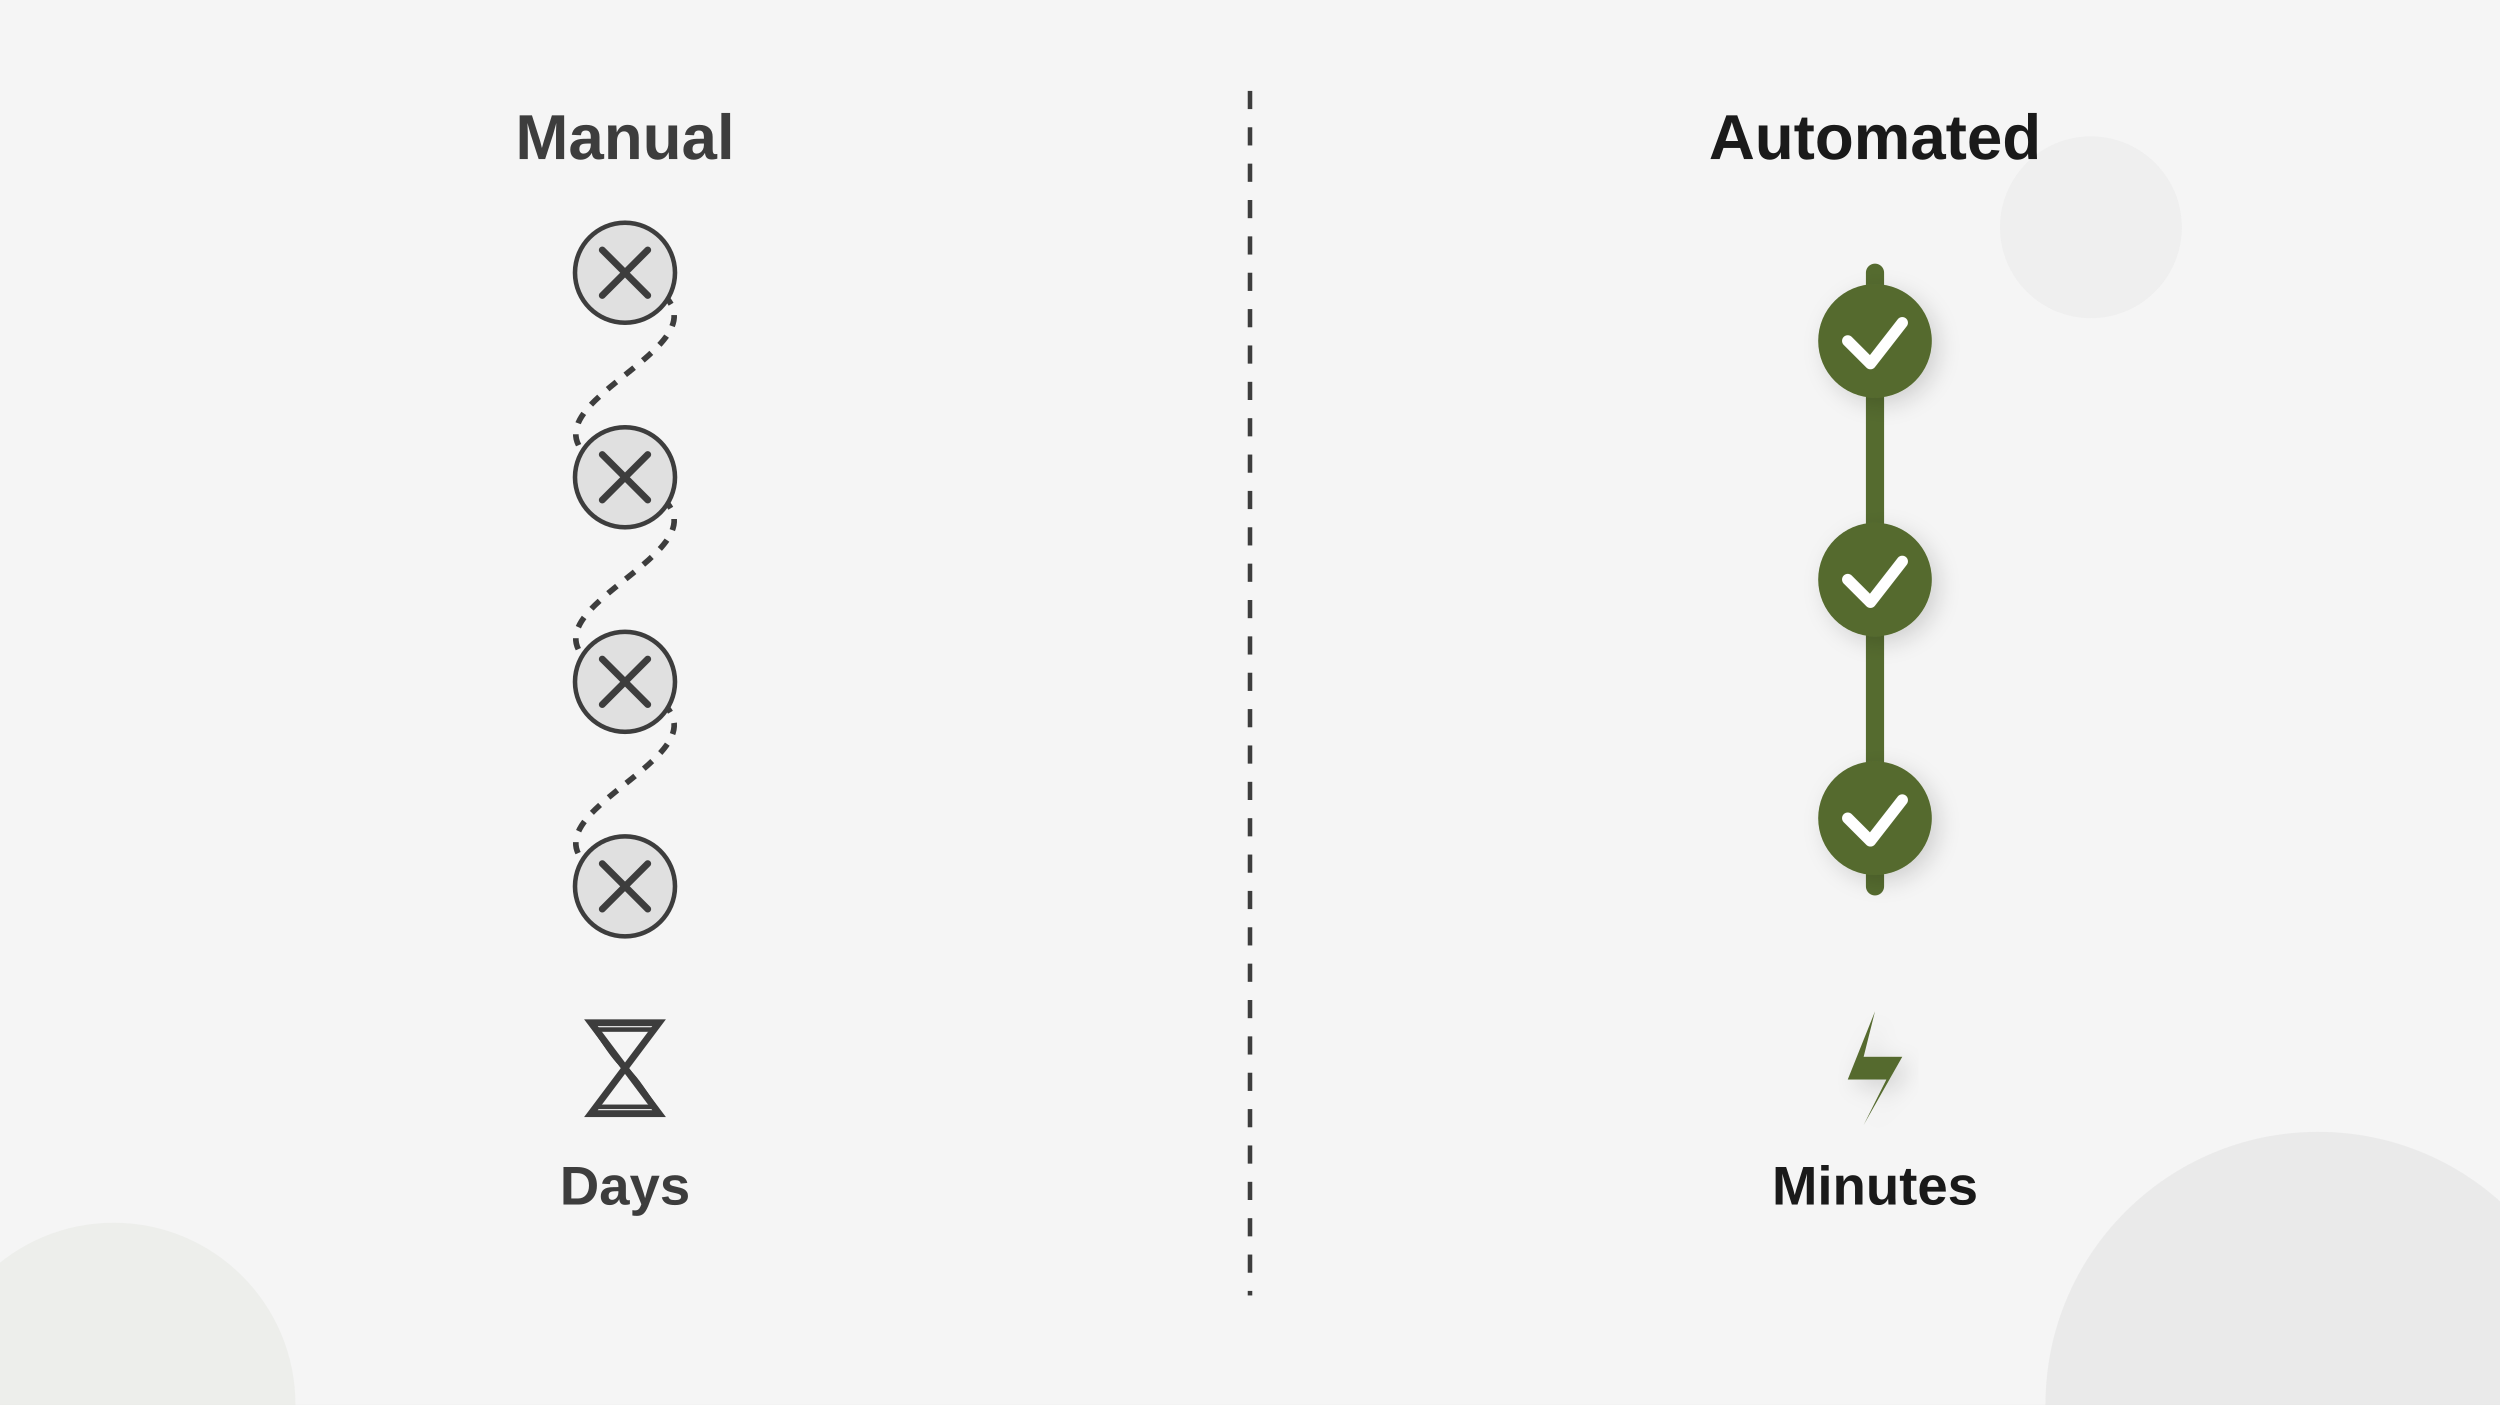
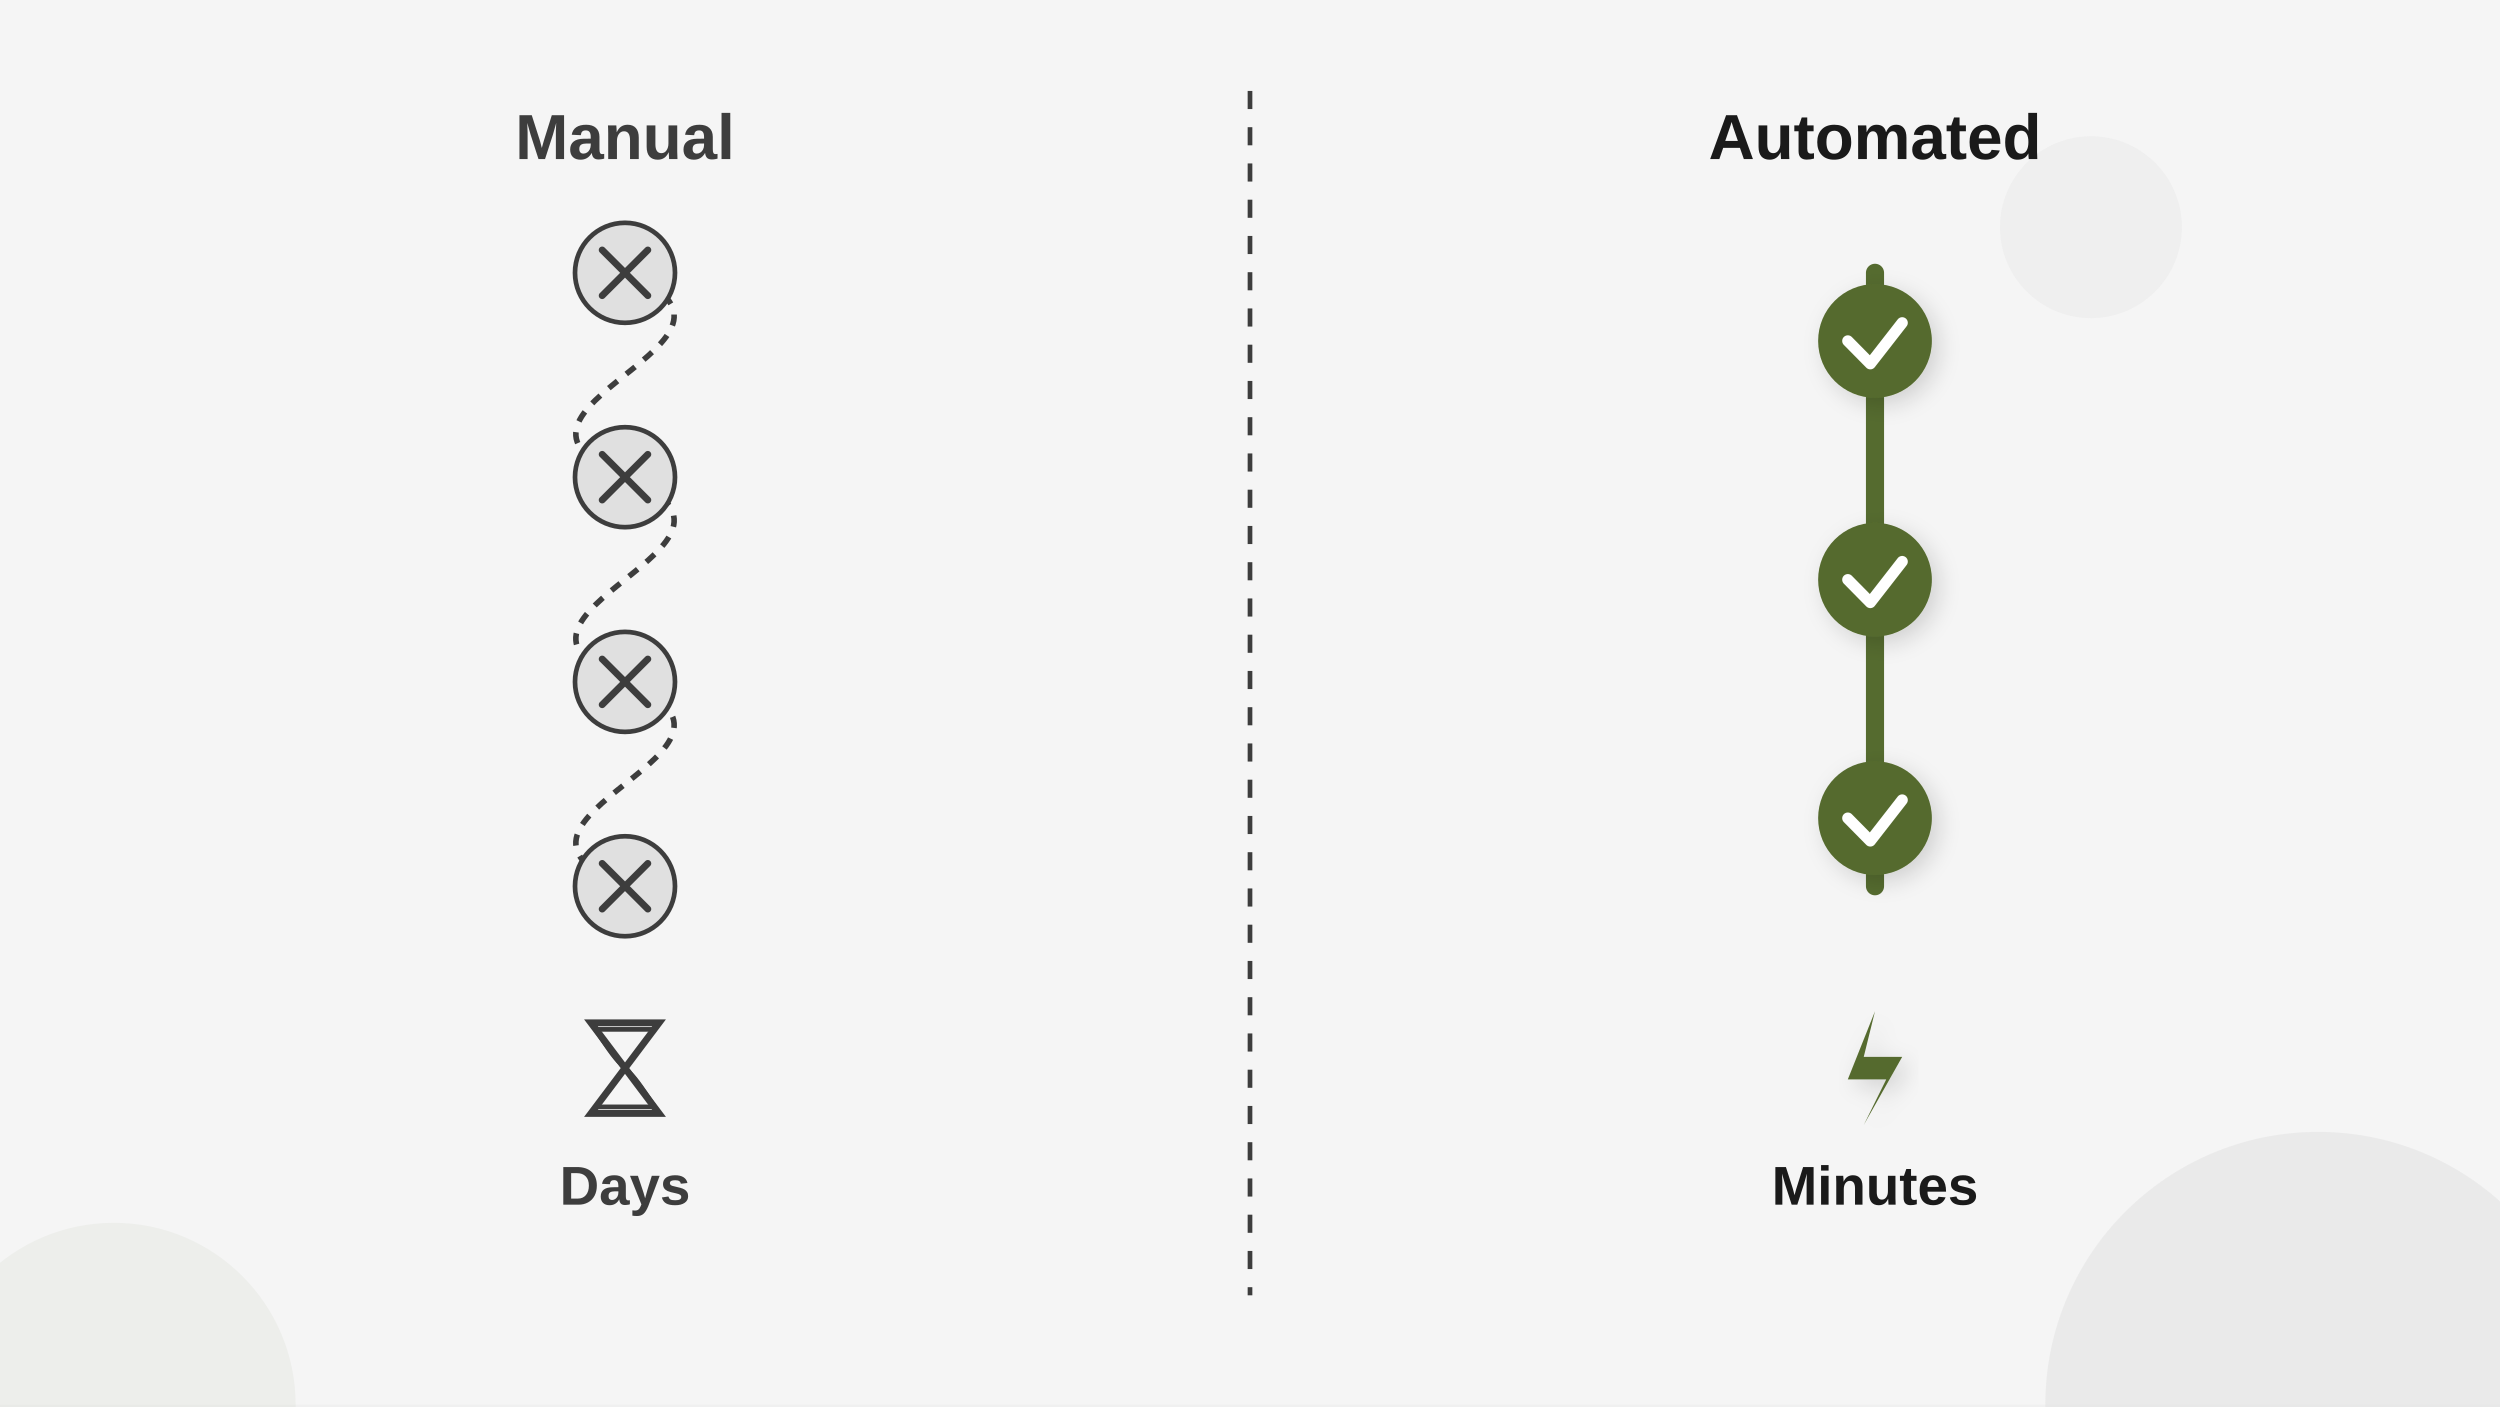
- <svg xmlns="http://www.w3.org/2000/svg" width="1100" height="618" viewBox="0 0 1100 618">
+ <svg xmlns="http://www.w3.org/2000/svg" width="800" height="450" viewBox="0 0 800 450">
  <defs>
    <filter id="drop-shadow" x="-0.3" y="-0.3" width="1.6" height="1.6">
-       <feGaussianBlur in="SourceAlpha" stdDeviation="5" result="blur" />
-       <feOffset in="blur" dx="3" dy="3" result="offsetBlur" />
+       <feGaussianBlur in="SourceAlpha" stdDeviation="3.6" result="blur" />
+       <feOffset in="blur" dx="2.2" dy="2.2" result="offsetBlur" />
      <feFlood flood-color="#000" flood-opacity="0.15" result="offsetColor" />
      <feComposite in="offsetColor" in2="offsetBlur" operator="in" result="offsetBlur" />
      <feMerge>
        <feMergeNode in="offsetBlur" />
        <feMergeNode in="SourceGraphic" />
      </feMerge>
    </filter>
  </defs>
-   <rect width="1100" height="618" fill="#f5f5f5" />
-   <circle cx="50" cy="618" r="80" fill="#556b2f" opacity="0.05" />
-   <circle cx="1020" cy="618" r="120" fill="#e0e0e0" opacity="0.5" />
-   <circle cx="920" cy="100" r="40" fill="#e0e0e0" opacity="0.3" />
-   <line x1="550" y1="40" x2="550" y2="570" stroke="#3d3d3d" stroke-width="2" stroke-dasharray="8, 8" />
-   <text x="275" y="70" font-family="Arial, sans-serif" font-size="28" font-weight="bold" fill="#3d3d3d" text-anchor="middle">Manual</text>
-   <text x="825" y="70" font-family="Arial, sans-serif" font-size="28" font-weight="bold" fill="#1a1a1a" text-anchor="middle">Automated</text>
+   <rect width="800" height="449.5" fill="#f5f5f5" />
+   <circle cx="36.4" cy="449.5" r="58.2" fill="#556b2f" opacity="0.05" />
+   <circle cx="741.8" cy="449.5" r="87.3" fill="#e0e0e0" opacity="0.5" />
+   <circle cx="669.1" cy="72.7" r="29.1" fill="#e0e0e0" opacity="0.3" />
+   <line x1="400" y1="29.1" x2="400" y2="414.5" stroke="#3d3d3d" stroke-width="1.5" stroke-dasharray="5.8, 5.8" />
+   <text x="200" y="50.9" font-family="Arial, sans-serif" font-size="20.4" font-weight="bold" fill="#3d3d3d" text-anchor="middle">Manual</text>
+   <text x="600" y="50.9" font-family="Arial, sans-serif" font-size="20.4" font-weight="bold" fill="#1a1a1a" text-anchor="middle">Automated</text>
  <g id="manual-flow">
-     <path d="M 275 120 C 350 150, 200 180, 275 210 C 350 240, 200 270, 275 300 C 350 330, 200 360, 275 390" stroke="#3d3d3d" stroke-width="2.5" stroke-dasharray="5,5" fill="none" />
-     <g class="node-error" transform="translate(275, 120)">
-       <circle r="22" fill="#e0e0e0" stroke="#3d3d3d" stroke-width="2" />
-       <path d="M -10 -10 L 10 10 M 10 -10 L -10 10" stroke="#3d3d3d" stroke-width="3" stroke-linecap="round" />
+     <path d="M200 87.3 C254.5 109.1 145.5 130.9 200 152.7 C254.5 174.5 145.5 196.4 200 218.2 C254.5 240 145.5 261.8 200 283.6" stroke="#3d3d3d" stroke-width="1.8" stroke-dasharray="3.6,3.6" fill="none" />
+     <g class="node-error" transform="translate(200, 87.3)">
+       <circle r="16" fill="#e0e0e0" stroke="#3d3d3d" stroke-width="1.5" />
+       <path d="M-7.3-7.3 L7.3 7.3 M7.3-7.3 L-7.3 7.3" stroke="#3d3d3d" stroke-width="2.2" stroke-linecap="round" />
    </g>
-     <g class="node-error" transform="translate(275, 210)">
-       <circle r="22" fill="#e0e0e0" stroke="#3d3d3d" stroke-width="2" />
-       <path d="M -10 -10 L 10 10 M 10 -10 L -10 10" stroke="#3d3d3d" stroke-width="3" stroke-linecap="round" />
+     <g class="node-error" transform="translate(200, 152.7)">
+       <circle r="16" fill="#e0e0e0" stroke="#3d3d3d" stroke-width="1.5" />
+       <path d="M-7.3-7.3 L7.3 7.3 M7.3-7.3 L-7.3 7.3" stroke="#3d3d3d" stroke-width="2.2" stroke-linecap="round" />
    </g>
-     <g class="node-error" transform="translate(275, 300)">
-       <circle r="22" fill="#e0e0e0" stroke="#3d3d3d" stroke-width="2" />
-       <path d="M -10 -10 L 10 10 M 10 -10 L -10 10" stroke="#3d3d3d" stroke-width="3" stroke-linecap="round" />
+     <g class="node-error" transform="translate(200, 218.2)">
+       <circle r="16" fill="#e0e0e0" stroke="#3d3d3d" stroke-width="1.5" />
+       <path d="M-7.3-7.3 L7.3 7.3 M7.3-7.3 L-7.3 7.3" stroke="#3d3d3d" stroke-width="2.2" stroke-linecap="round" />
    </g>
-     <g class="node-error" transform="translate(275, 390)">
-       <circle r="22" fill="#e0e0e0" stroke="#3d3d3d" stroke-width="2" />
-       <path d="M -10 -10 L 10 10 M 10 -10 L -10 10" stroke="#3d3d3d" stroke-width="3" stroke-linecap="round" />
+     <g class="node-error" transform="translate(200, 283.6)">
+       <circle r="16" fill="#e0e0e0" stroke="#3d3d3d" stroke-width="1.5" />
+       <path d="M-7.3-7.3 L7.3 7.3 M7.3-7.3 L-7.3 7.3" stroke="#3d3d3d" stroke-width="2.2" stroke-linecap="round" />
    </g>
-     <g transform="translate(275, 470)">
-       <path d="M -15 -20 L 15 -20 L -15 20 L 15 20 Z" fill="none" stroke="#3d3d3d" stroke-width="3" />
-       <path d="M -15 -20 C -5 -5, -5 -5, 0 0 C 5 5, 5 5, 15 20" stroke="#3d3d3d" stroke-width="2" fill="none" />
-       <path d="M -12 -17 H 12" stroke="#3d3d3d" stroke-width="2" />
-       <path d="M -12 17 H 12" stroke="#3d3d3d" stroke-width="2" />
+     <g transform="translate(200, 341.8)">
+       <path d="M-10.9-14.5 L10.9-14.5 L-10.9 14.5 L10.9 14.5 Z" fill="none" stroke="#3d3d3d" stroke-width="2.2" />
+       <path d="M-10.9-14.5 C-3.6-3.6-3.6-3.6 0 0 C3.6 3.6 3.6 3.6 10.9 14.5" stroke="#3d3d3d" stroke-width="1.5" fill="none" />
+       <path d="M-8.7-12.4 H8.7" stroke="#3d3d3d" stroke-width="1.5" />
+       <path d="M-8.7 12.4 H8.7" stroke="#3d3d3d" stroke-width="1.5" />
    </g>
-     <text x="275" y="530" font-family="Arial, sans-serif" font-size="24" font-weight="bold" fill="#3d3d3d" text-anchor="middle">Days</text>
+     <text x="200" y="385.5" font-family="Arial, sans-serif" font-size="17.5" font-weight="bold" fill="#3d3d3d" text-anchor="middle">Days</text>
  </g>
  <g id="automated-flow">
-     <line x1="825" y1="120" x2="825" y2="390" stroke="#556b2f" stroke-width="8" stroke-linecap="round" />
-     <g class="node-success" transform="translate(825, 150)" filter="url(#drop-shadow)">
-       <circle r="25" fill="#556b2f" />
-       <path d="M -12 0 L -2 10 L 12 -8" stroke="#FFFFFF" stroke-width="5" fill="none" stroke-linecap="round" stroke-linejoin="round" />
+     <line x1="600" y1="87.3" x2="600" y2="283.6" stroke="#556b2f" stroke-width="5.8" stroke-linecap="round" />
+     <g class="node-success" transform="translate(600, 109.1)" filter="url(#drop-shadow)">
+       <circle r="18.2" fill="#556b2f" />
+       <path d="M-8.7 0 L-1.5 7.3 L8.7-5.8" stroke="#FFFFFF" stroke-width="3.6" fill="none" stroke-linecap="round" stroke-linejoin="round" />
    </g>
-     <g class="node-success" transform="translate(825, 255)" filter="url(#drop-shadow)">
-       <circle r="25" fill="#556b2f" />
-       <path d="M -12 0 L -2 10 L 12 -8" stroke="#FFFFFF" stroke-width="5" fill="none" stroke-linecap="round" stroke-linejoin="round" />
+     <g class="node-success" transform="translate(600, 185.5)" filter="url(#drop-shadow)">
+       <circle r="18.2" fill="#556b2f" />
+       <path d="M-8.7 0 L-1.5 7.3 L8.7-5.8" stroke="#FFFFFF" stroke-width="3.6" fill="none" stroke-linecap="round" stroke-linejoin="round" />
    </g>
-     <g class="node-success" transform="translate(825, 360)" filter="url(#drop-shadow)">
-       <circle r="25" fill="#556b2f" />
-       <path d="M -12 0 L -2 10 L 12 -8" stroke="#FFFFFF" stroke-width="5" fill="none" stroke-linecap="round" stroke-linejoin="round" />
+     <g class="node-success" transform="translate(600, 261.8)" filter="url(#drop-shadow)">
+       <circle r="18.2" fill="#556b2f" />
+       <path d="M-8.7 0 L-1.5 7.3 L8.7-5.8" stroke="#FFFFFF" stroke-width="3.6" fill="none" stroke-linecap="round" stroke-linejoin="round" />
    </g>
-     <g transform="translate(825, 470)" filter="url(#drop-shadow)">
-       <path d="M 0 -25 L -12 5 L 5 5 L -5 25 L 12 -5 L -5 -5 Z" fill="#556b2f" />
+     <g transform="translate(600, 341.8)" filter="url(#drop-shadow)">
+       <path d="M0-18.2 L-8.7 3.6 L3.6 3.6 L-3.6 18.2 L8.7-3.6 L-3.6-3.6 Z" fill="#556b2f" />
    </g>
-     <text x="825" y="530" font-family="Arial, sans-serif" font-size="24" font-weight="bold" fill="#1a1a1a" text-anchor="middle">Minutes</text>
+     <text x="600" y="385.5" font-family="Arial, sans-serif" font-size="17.5" font-weight="bold" fill="#1a1a1a" text-anchor="middle">Minutes</text>
  </g>
</svg>
